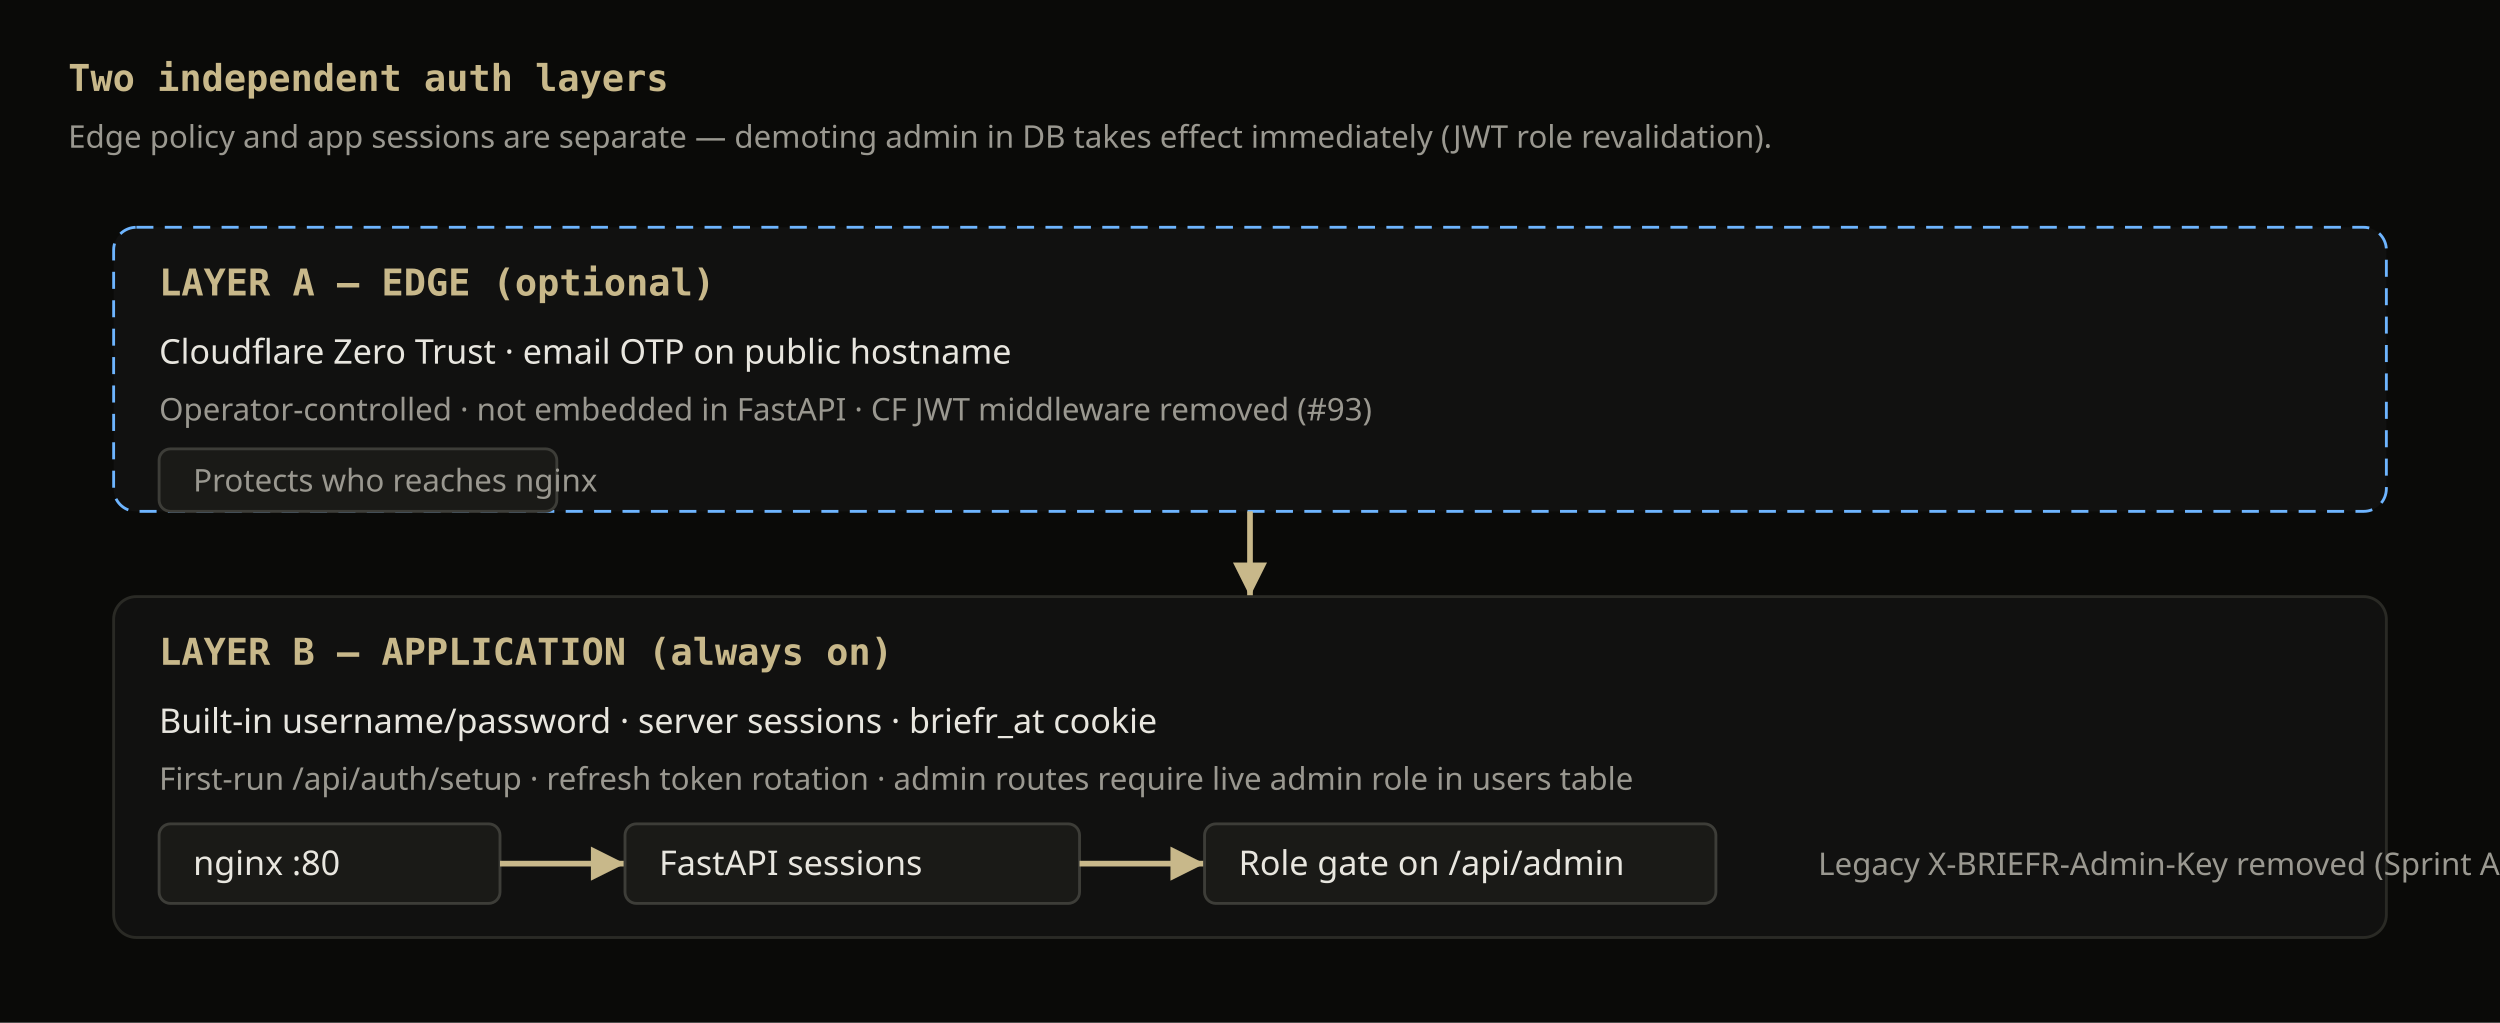
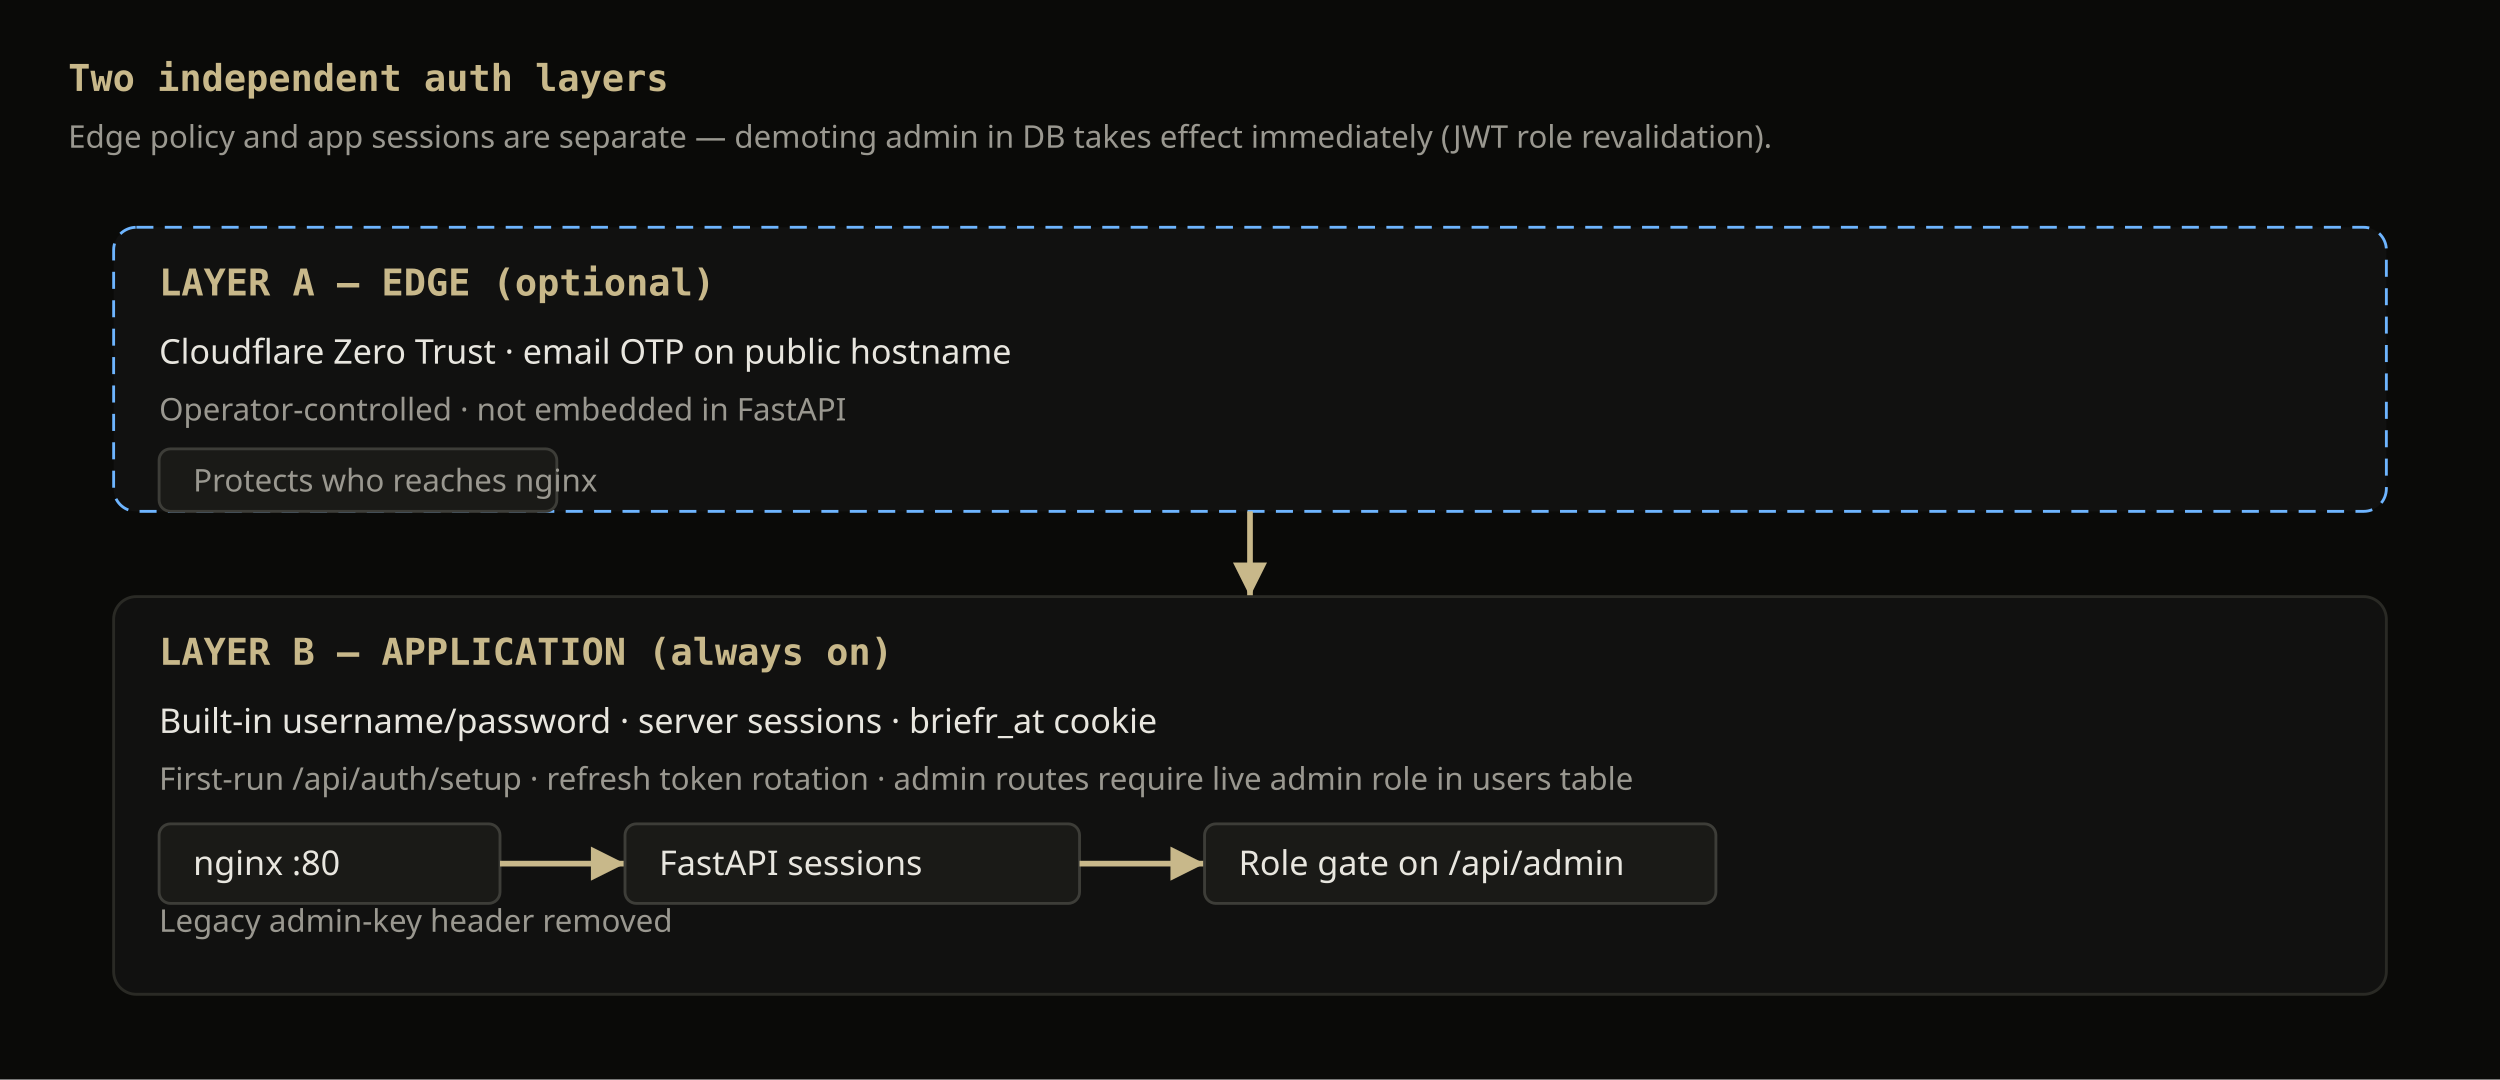
- <svg xmlns="http://www.w3.org/2000/svg" viewBox="0 0 880 360" role="img" aria-label="BRIEFR auth layers">
+ <svg xmlns="http://www.w3.org/2000/svg" viewBox="0 0 880 380" role="img" aria-label="BRIEFR auth layers">
  <defs>
    <style>
      .bg { fill: #0a0a08; }
      .box { fill: #111110; stroke: #2a2a25; }
      .optional { stroke-dasharray: 6 4; stroke: #6eb5ff; }
      .title { fill: #c8b88a; font: 600 13px 'IBM Plex Mono', monospace; }
      .label { fill: #e8e6df; font: 500 12px 'IBM Plex Sans', system-ui, sans-serif; }
      .sub { fill: #9a9890; font: 400 11px 'IBM Plex Sans', system-ui, sans-serif; }
      .arrow { stroke: #c8b88a; stroke-width: 2; fill: none; marker-end: url(#ah); }
    </style>
    <marker id="ah" markerWidth="8" markerHeight="8" refX="6" refY="3" orient="auto">
      <path d="M0,0 L6,3 L0,6 Z" fill="#c8b88a" />
    </marker>
  </defs>
-   <rect class="bg" width="880" height="360" />
+   <rect class="bg" width="880" height="380" />
  <text x="24" y="32" class="title">Two independent auth layers</text>
  <text x="24" y="52" class="sub">Edge policy and app sessions are separate — demoting admin in DB takes effect immediately (JWT role revalidation).</text>
  <rect class="box optional" x="40" y="80" width="800" height="100" rx="8" />
  <text x="56" y="104" class="title" fill="#6eb5ff">LAYER A — EDGE (optional)</text>
  <text x="56" y="128" class="label">Cloudflare Zero Trust · email OTP on public hostname</text>
-   <text x="56" y="148" class="sub">Operator-controlled · not embedded in FastAPI · CF JWT middleware removed (#93)</text>
+   <text x="56" y="148" class="sub">Operator-controlled · not embedded in FastAPI</text>
  <rect x="56" y="158" width="140" height="22" rx="4" fill="#1a1a17" stroke="#3d3d38" />
  <text x="68" y="173" class="sub">Protects who reaches nginx</text>
  <line class="arrow" x1="440" y1="180" x2="440" y2="210" />
-   <rect class="box" x="40" y="210" width="800" height="120" rx="8" />
+   <rect class="box" x="40" y="210" width="800" height="140" rx="8" />
  <text x="56" y="234" class="title">LAYER B — APPLICATION (always on)</text>
  <text x="56" y="258" class="label">Built-in username/password · server sessions · briefr_at cookie</text>
  <text x="56" y="278" class="sub">First-run /api/auth/setup · refresh token rotation · admin routes require live admin role in users table</text>
  <rect x="56" y="290" width="120" height="28" rx="4" fill="#1a1a17" stroke="#3d3d38" />
  <text x="68" y="308" class="label">nginx :80</text>
  <line class="arrow" x1="176" y1="304" x2="220" y2="304" />
  <rect x="220" y="290" width="160" height="28" rx="4" fill="#1a1a17" stroke="#3d3d38" />
  <text x="232" y="308" class="label">FastAPI sessions</text>
  <line class="arrow" x1="380" y1="304" x2="424" y2="304" />
  <rect x="424" y="290" width="180" height="28" rx="4" fill="#1a1a17" stroke="#3d3d38" />
  <text x="436" y="308" class="label">Role gate on /api/admin</text>
-   <text x="640" y="308" class="sub">Legacy X-BRIEFR-Admin-Key removed (Sprint A0)</text>
+   <text x="56" y="328" class="sub">Legacy admin-key header removed</text>
</svg>
